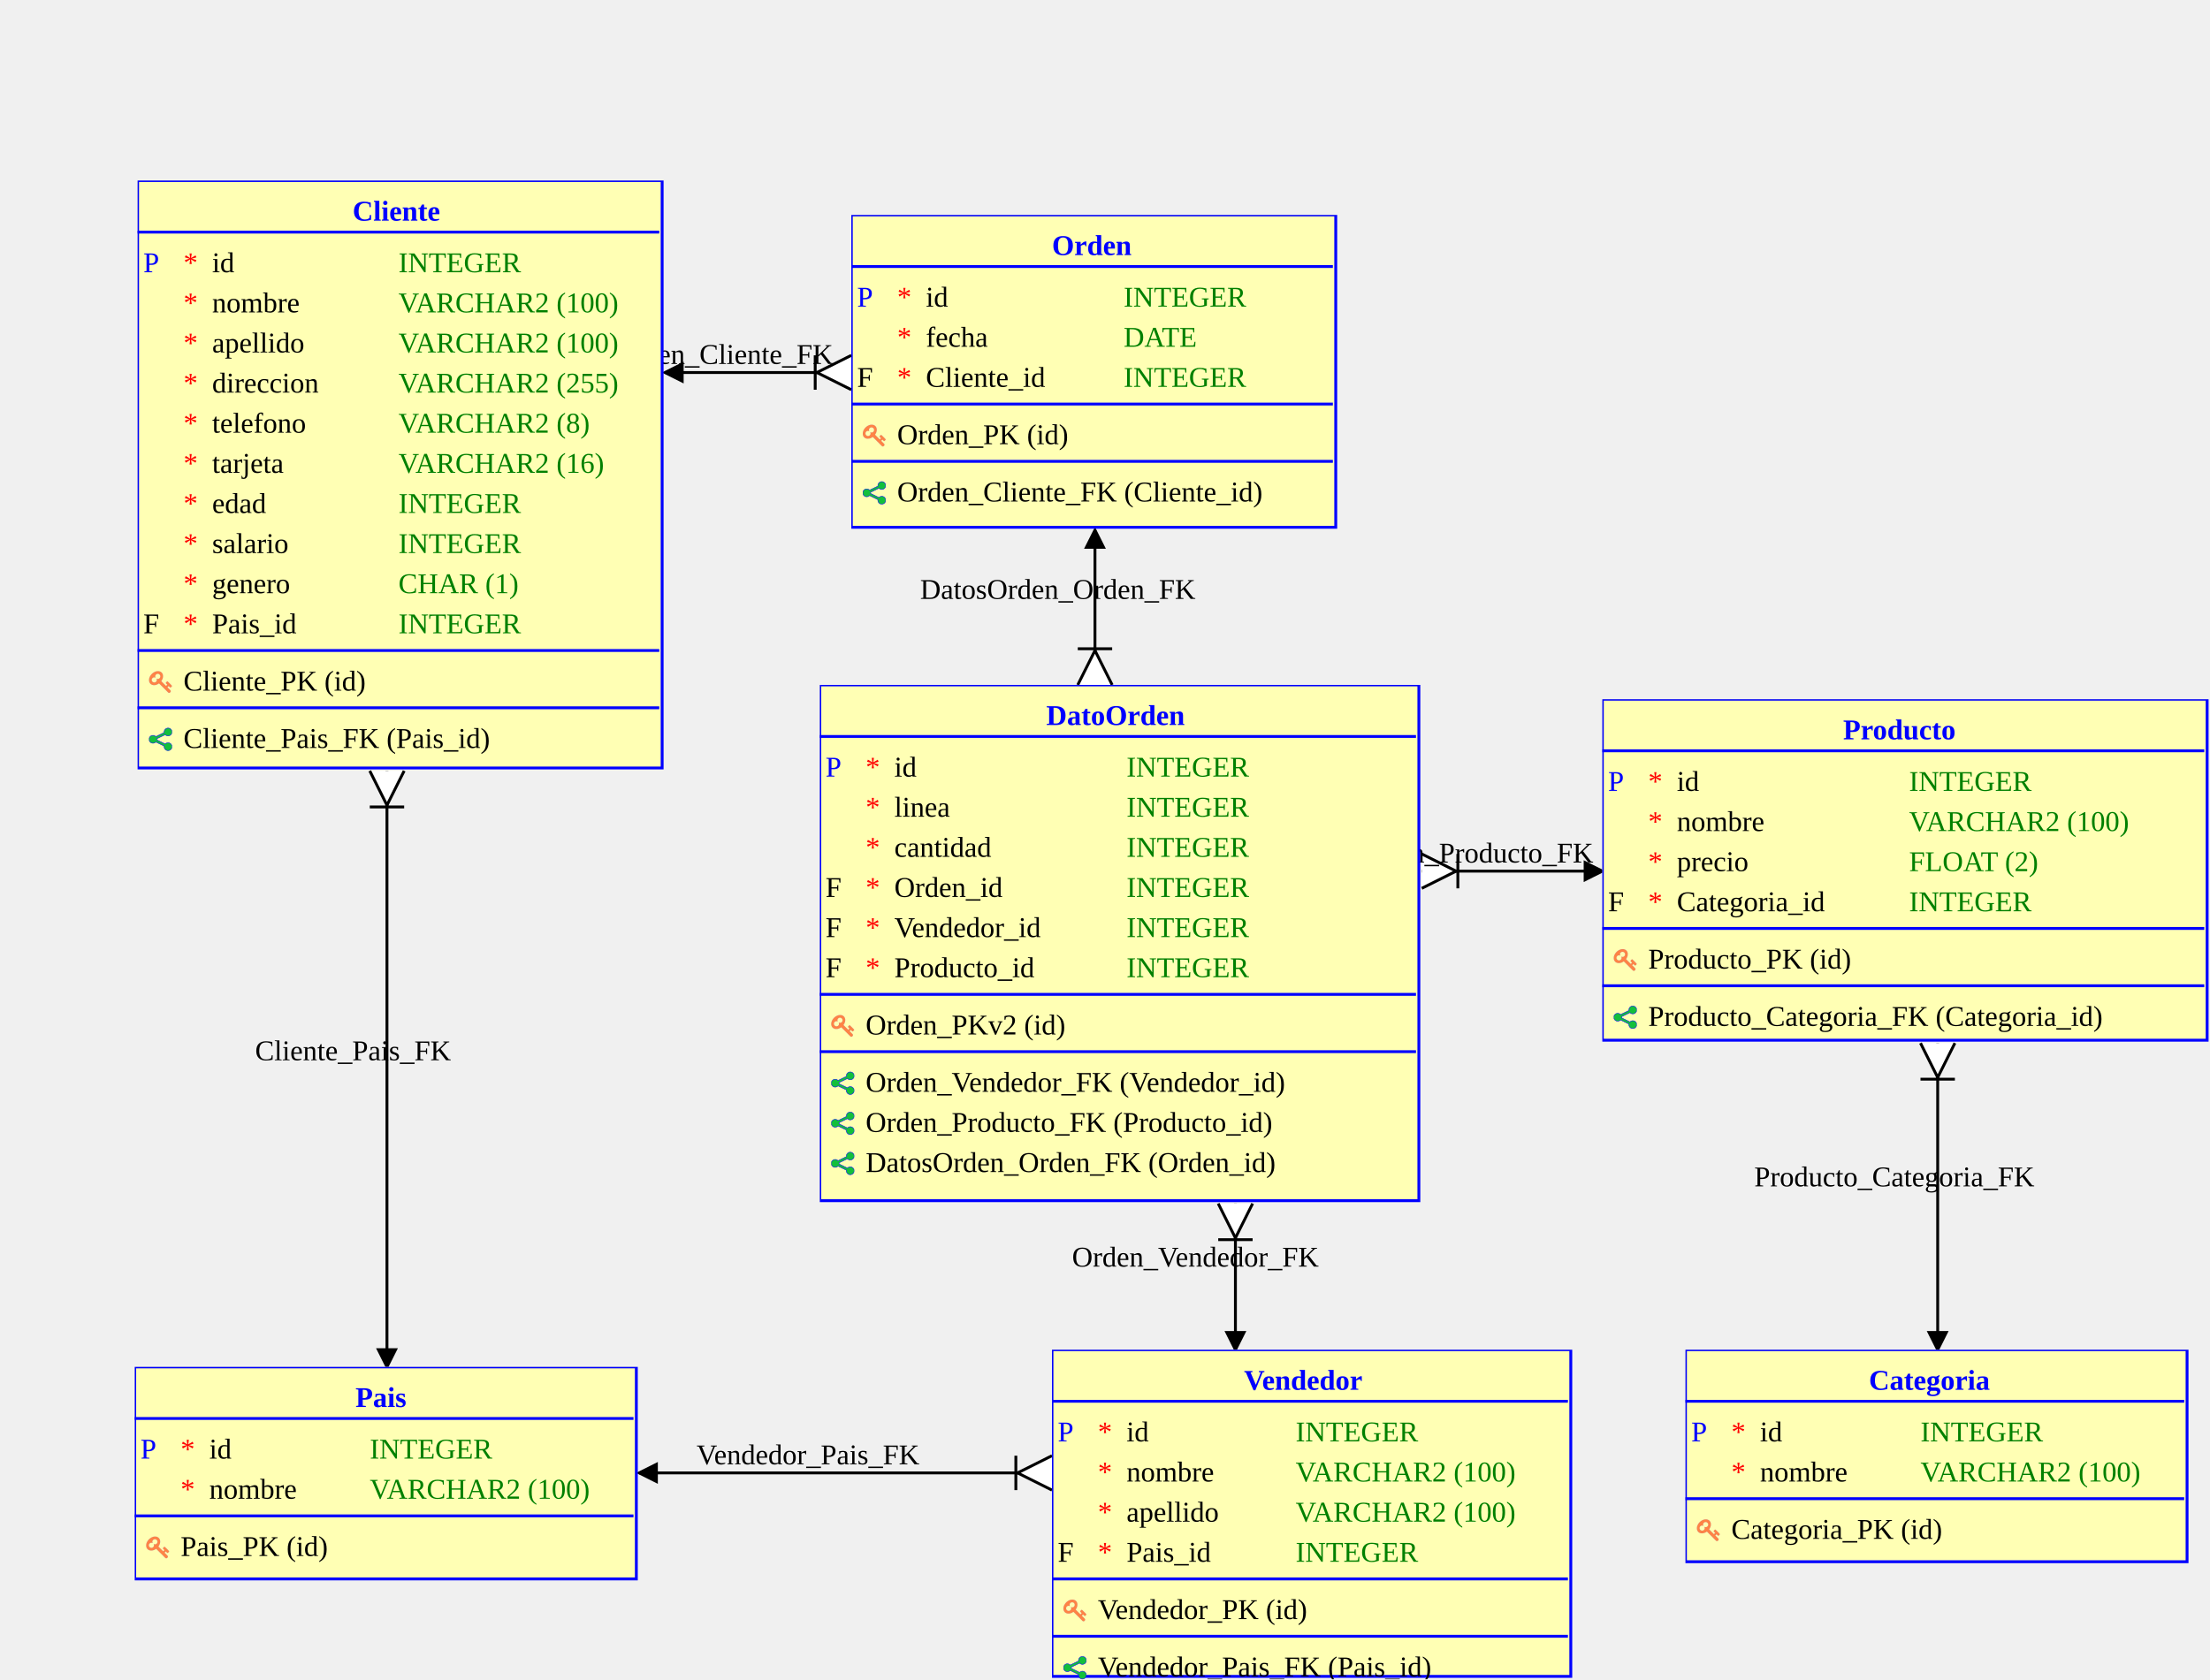
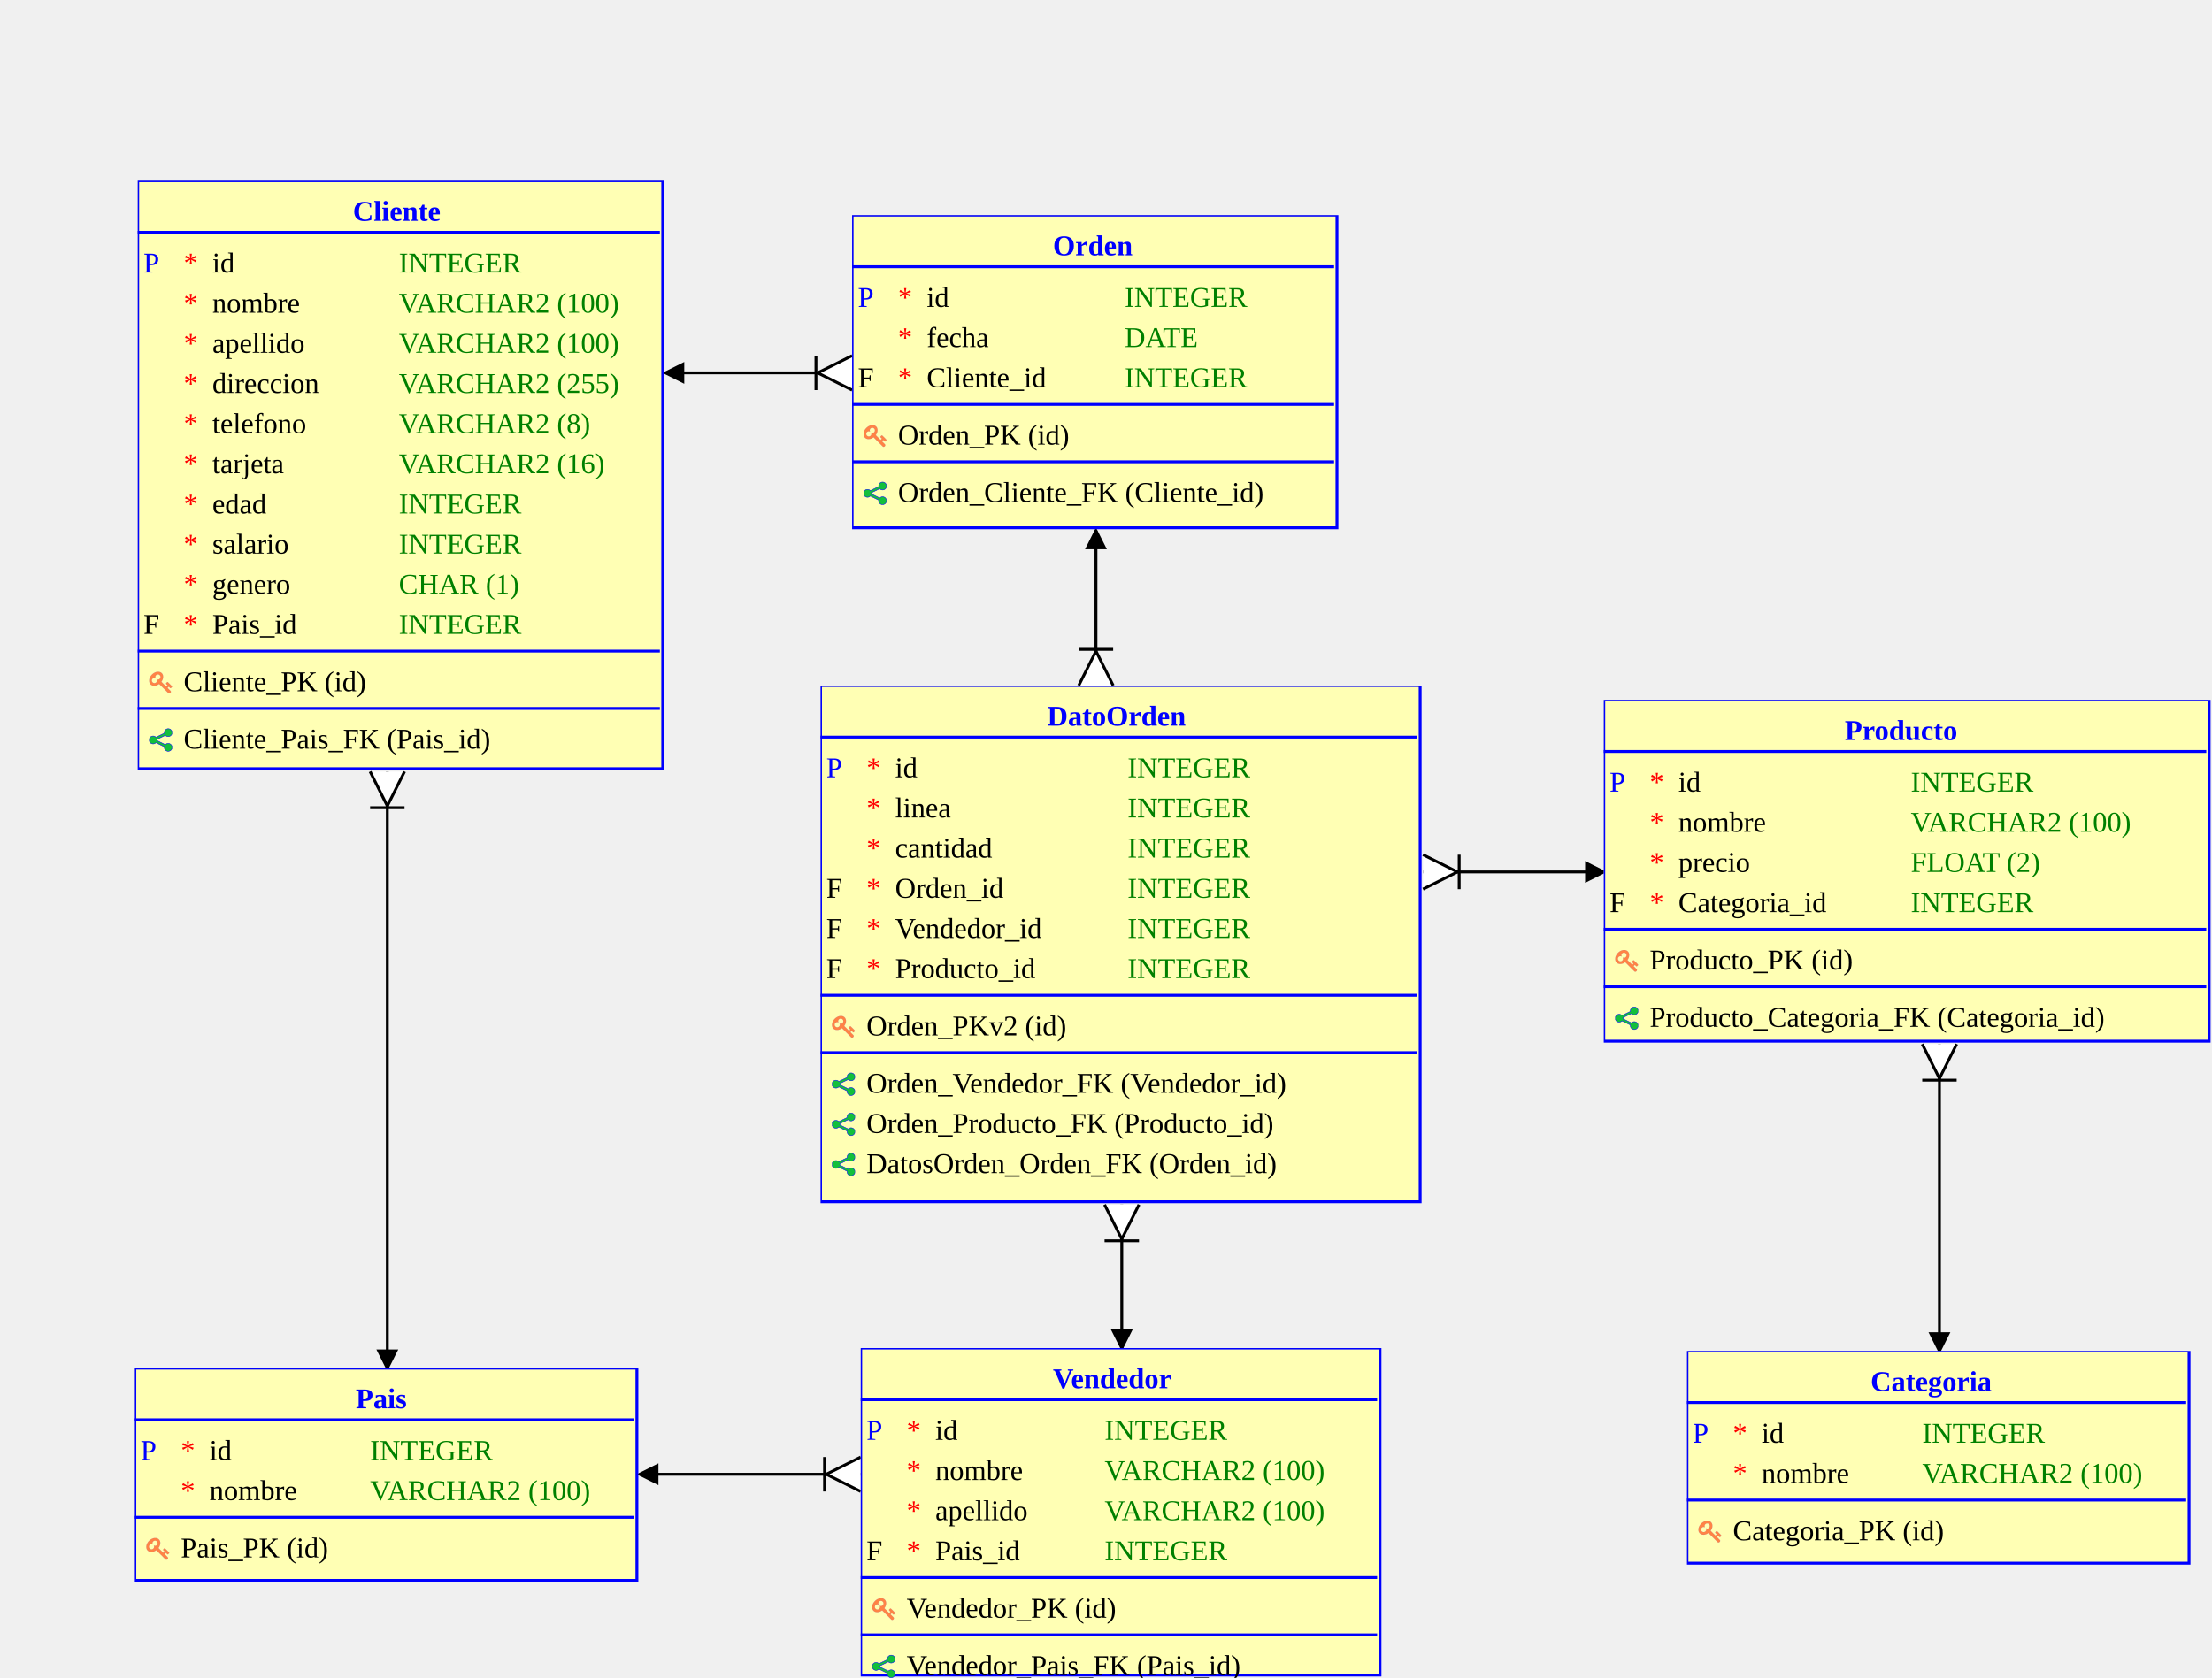
- <svg xmlns="http://www.w3.org/2000/svg" xmlns:xlink="http://www.w3.org/1999/xlink" version="1.1" width="771" height="586">
+ <svg xmlns="http://www.w3.org/2000/svg" xmlns:xlink="http://www.w3.org/1999/xlink" version="1.1" width="771" height="585">
  <defs id="dmw_defs">
    <svg id="fk_sym" viewBox="0 0 48.665 48.665" style="enable-background:new 0 0 48.665 48.665;">
      <g>
        <path d="M40.332,31.592c-2.377,0-4.515,1-6.033,2.598l-17.737-8.686c0.061-0.406,0.103-0.82,0.103-1.246    c0-0.414-0.04-0.818-0.098-1.215l17.711-8.589c1.519,1.609,3.666,2.619,6.054,2.619c4.603,0,8.333-3.731,8.333-8.333    c0-4.603-3.73-8.333-8.333-8.333s-8.333,3.73-8.333,8.333c0,0.414,0.04,0.817,0.098,1.215l-17.709,8.589    c-1.519-1.609-3.666-2.619-6.054-2.619C3.73,15.925,0,19.656,0,24.258c0,4.603,3.73,8.333,8.333,8.333    c2.377,0,4.515-1,6.033-2.596l17.736,8.685c-0.062,0.406-0.104,0.82-0.104,1.245c0,4.604,3.73,8.333,8.333,8.333    s8.333-3.729,8.333-8.333C48.665,35.322,44.935,31.592,40.332,31.592z" fill="#13bf3b" />
      </g>
    </svg>
    <svg id="pk_sym" viewBox="0 0 480.509 480.509" style="enable-background:new 0 0 480.509 480.509;">
      <g>
        <path d="M418.119,331.046c4.094,4.374,7.766,8.186,10.996,11.416c3.237,3.238,6.714,6.376,10.427,9.422   c3.71,3.042,6.427,4.568,8.135,4.568c3.241,0,9.517-4.661,18.843-13.99c9.328-9.321,13.989-15.604,13.989-18.842   c0-1.523-2.714-5.421-8.138-11.704c-5.421-6.276-12.364-13.702-20.838-22.271c-8.473-8.565-16.703-16.744-24.694-24.55   c-8.001-7.81-15.8-15.373-23.417-22.703c-7.611-7.327-11.992-11.56-13.135-12.703c-1.902-1.902-4.093-2.853-6.563-2.853   c-3.237,0-9.521,4.661-18.843,13.988c-9.328,9.322-13.989,15.605-13.989,18.843c0,1.711,1.522,4.421,4.568,8.138   c3.046,3.71,6.188,7.187,9.421,10.424c3.23,3.23,7.047,6.899,11.42,10.992c4.377,4.093,6.848,6.423,7.423,6.995l-27.408,27.404   L254.954,222.268c24.94-33.498,37.408-68.236,37.408-104.211c0-31.024-9.761-56.293-29.263-75.801   c-19.512-19.511-44.778-29.265-75.805-29.265c-30.454,0-60.244,9.042-89.363,27.119c-29.121,18.083-52.727,41.686-70.808,70.808   C9.042,140.038,0,169.828,0,200.28c0,31.029,9.753,56.286,29.265,75.803c19.511,19.517,44.777,29.27,75.801,29.27   c35.976,0,70.71-12.467,104.212-37.407l191.574,191.579c5.332,5.328,11.796,7.994,19.417,7.994c7.991,0,15.704-3.72,23.12-11.14   c7.426-7.426,11.143-15.129,11.143-23.127c0-7.617-2.666-14.092-7.994-19.417l-62.811-62.811l27.405-27.404   C411.699,324.195,414.033,326.666,418.119,331.046z M221.556,161.458c-10.656,10.657-23.601,15.987-38.828,15.987   c-7.996,0-15.896-1.812-23.7-5.43c3.617,7.808,5.426,15.706,5.426,23.7c0,15.229-5.327,28.171-15.987,38.828   c-10.66,10.655-23.606,15.986-38.831,15.986c-15.227,0-28.168-5.325-38.828-15.986c-10.657-10.657-15.987-23.599-15.987-38.828   c0-15.227,5.327-28.171,15.987-38.828C81.464,146.23,94.409,140.9,109.636,140.9c7.992,0,15.893,1.809,23.695,5.424   c-3.616-7.804-5.424-15.706-5.424-23.699c0-15.227,5.327-28.171,15.987-38.828c10.66-10.657,23.604-15.987,38.831-15.987   c15.227,0,28.171,5.327,38.828,15.987c10.657,10.66,15.987,23.601,15.987,38.828C237.539,137.852,232.209,150.797,221.556,161.458z   " fill="#ff8345" />
      </g>
    </svg>
    <svg id="uk_sym" viewBox="0 0 490 490" style="enable-background:new 0 0 490 490;">
      <g>
        <polygon points="236.99,11.41 0,246.348 236.99,478.678 236.99,350.609 129.864,245 236.99,139.391  " fill="#0064fb" />
        <polygon points="253.01,478.59 490,243.651 253.01,11.322 253.01,139.391 360.136,245 253.01,350.609  " fill="#0064fb" />
      </g>
    </svg>
    <svg id="link_sym" viewBox="0 0 1000 900" style="enable-background:new 0 0 1000 900;">
      <g>
        <path fill="black" d="M660.224 422.656c6.976 16.192-0.512 35.008-16.768 42.048-16.128 6.976-34.944-0.448-41.984-16.768-8.448-19.776-20.736-37.696-36.224-53.248-64.64-64.64-177.344-64.64-241.92 0l-145.216 145.28c-66.688 66.688-66.688 175.232 0 241.984 66.688 66.688 175.104 66.752 241.92 0l92.8-92.864c12.48-12.48 32.768-12.48 45.248 0s12.48 32.768 0 45.248l-92.8 92.864c-91.648 91.648-240.832 91.52-332.416 0-91.712-91.648-91.712-240.832 0-332.48l145.216-145.28c44.352-44.416 103.424-68.864 166.272-68.864s121.792 24.448 166.208 68.864c21.248 21.312 38.016 45.952 49.664 73.216zM891.136 401.344l-145.216 145.216c-88.768 88.832-243.712 88.832-332.416 0-21.312-21.312-38.080-45.952-49.728-73.216-7.040-16.256 0.448-35.072 16.704-42.048 16.064-6.784 35.008 0.512 41.984 16.768 8.512 19.776 20.8 37.696 36.288 53.248 64.64 64.64 177.344 64.64 241.92 0l145.216-145.216c66.688-66.688 66.688-175.232 0-241.984-66.752-66.624-175.168-66.688-241.92 0l-92.8 92.864c-12.48 12.48-32.768 12.48-45.248 0s-12.48-32.768 0-45.248l92.8-92.864c45.824-45.824 105.984-68.736 166.208-68.736s120.448 22.912 166.272 68.736c91.584 91.648 91.584 240.768-0.064 332.48z" />
      </g>
    </svg>
    <clipPath clipPathUnits="userSpaceOnUse" id="clipPath1_0_">
      <rect x="0" y="0" width="176" height="75" />
    </clipPath>
    <clipPath clipPathUnits="userSpaceOnUse" id="clipPath3_0_">
      <rect x="0" y="0" width="210" height="181" />
    </clipPath>
    <clipPath clipPathUnits="userSpaceOnUse" id="clipPath6_0_">
      <rect x="0" y="0" width="212" height="120" />
    </clipPath>
    <clipPath clipPathUnits="userSpaceOnUse" id="clipPath7_0_">
      <rect x="0" y="0" width="182" height="115" />
    </clipPath>
    <clipPath clipPathUnits="userSpaceOnUse" id="clipPath4_0_">
      <rect x="0" y="0" width="170" height="110" />
    </clipPath>
    <clipPath clipPathUnits="userSpaceOnUse" id="clipPath2_0_">
      <rect x="0" y="0" width="184" height="206" />
    </clipPath>
    <clipPath clipPathUnits="userSpaceOnUse" id="clipPath5_0_">
      <rect x="0" y="0" width="176" height="75" />
    </clipPath>
  </defs>
  <g stroke-linecap="butt">
-     <path stroke="rgb(0,0,0)" fill="none" stroke-opacity="1.0" stroke-width="1" d="M223 514 L367 514" />
+     <path stroke="rgb(0,0,0)" fill="none" stroke-opacity="1.0" stroke-width="1" d="M223 514 L300 514" />
    <polygon stroke="rgb(0,0,0)" stroke-dasharray="none" points="223 514 229 511 229 517" fill="rgb(0,0,0)" stroke-width="1" stroke-opacity="1.0" />
-     <path stroke-dasharray="none" d="M367.0 520.0 L355.0 514.0 L367.0 508.0 M354.4 520.0 L354.4 508.0" fill="white" stroke-width="1" stroke-opacity="1.0" stroke="rgb(0,0,0)" />
-   </g>
-   <g>
-     <text x="243" y="511" fill="rgb(0,0,0)" fill-opacity="1.0" font-size="10" stroke="none">
-  Vendedor_Pais_FK
- </text>
+     <path stroke-dasharray="none" d="M300.0 520.0 L288.0 514.0 L300.0 508.0 M287.4 520.0 L287.4 508.0" fill="white" stroke-width="1" stroke-opacity="1.0" stroke="rgb(0,0,0)" />
  </g>
  <g stroke-linecap="butt">
    <path stroke="rgb(0,0,0)" fill="none" stroke-opacity="1.0" stroke-width="1" d="M676 471 L676 364" />
    <polygon stroke="rgb(0,0,0)" stroke-dasharray="none" points="676 471 673 465 679 465" fill="rgb(0,0,0)" stroke-width="1" stroke-opacity="1.0" />
    <path stroke-dasharray="none" d="M682.0 364.0 L676.0 376.0 L670.0 364.0 M682.0 376.6 L670.0 376.6" fill="white" stroke-width="1" stroke-opacity="1.0" stroke="rgb(0,0,0)" />
  </g>
-   <g>
-     <text x="612" y="414" fill="rgb(0,0,0)" fill-opacity="1.0" font-size="10" stroke="none">
-  Producto_Categoria_FK
- </text>
-   </g>
  <g stroke-linecap="butt">
    <path stroke="rgb(0,0,0)" fill="none" stroke-opacity="1.0" stroke-width="1" d="M382 185 L382 239" />
    <polygon stroke="rgb(0,0,0)" stroke-dasharray="none" points="382 185 385 191 379 191" fill="rgb(0,0,0)" stroke-width="1" stroke-opacity="1.0" />
    <path stroke-dasharray="none" d="M376.0 239.0 L382.0 227.0 L388.0 239.0 M376.0 226.4 L388.0 226.4" fill="white" stroke-width="1" stroke-opacity="1.0" stroke="rgb(0,0,0)" />
  </g>
-   <g>
-     <text x="321" y="209" fill="rgb(0,0,0)" fill-opacity="1.0" font-size="10" stroke="none">
-  DatosOrden_Orden_FK
- </text>
-   </g>
  <g stroke-linecap="butt">
    <path stroke="rgb(0,0,0)" fill="none" stroke-opacity="1.0" stroke-width="1" d="M135 477 L135 269" />
    <polygon stroke="rgb(0,0,0)" stroke-dasharray="none" points="135 477 132 471 138 471" fill="rgb(0,0,0)" stroke-width="1" stroke-opacity="1.0" />
    <path stroke-dasharray="none" d="M141.0 269.0 L135.0 281.0 L129.0 269.0 M141.0 281.6 L129.0 281.6" fill="white" stroke-width="1" stroke-opacity="1.0" stroke="rgb(0,0,0)" />
  </g>
-   <g>
-     <text x="89" y="370" fill="rgb(0,0,0)" fill-opacity="1.0" font-size="10" stroke="none">
-  Cliente_Pais_FK
- </text>
-   </g>
  <g stroke-linecap="butt">
    <path stroke="rgb(0,0,0)" fill="none" stroke-opacity="1.0" stroke-width="1" d="M232 130 L297 130" />
    <polygon stroke="rgb(0,0,0)" stroke-dasharray="none" points="232 130 238 127 238 133" fill="rgb(0,0,0)" stroke-width="1" stroke-opacity="1.0" />
    <path stroke-dasharray="none" d="M297.0 136.0 L285.0 130.0 L297.0 124.0 M284.4 136.0 L284.4 124.0" fill="white" stroke-width="1" stroke-opacity="1.0" stroke="rgb(0,0,0)" />
  </g>
-   <g>
-     <text x="214" y="127" fill="rgb(0,0,0)" fill-opacity="1.0" font-size="10" stroke="none">
-  Orden_Cliente_FK
- </text>
-   </g>
  <g stroke-linecap="butt">
    <path stroke="rgb(0,0,0)" fill="none" stroke-opacity="1.0" stroke-width="1" d="M559 304 L496 304" />
    <polygon stroke="rgb(0,0,0)" stroke-dasharray="none" points="559 304 553 307 553 301" fill="rgb(0,0,0)" stroke-width="1" stroke-opacity="1.0" />
    <path stroke-dasharray="none" d="M496.0 298.0 L508.0 304.0 L496.0 310.0 M508.6 298.0 L508.6 310.0" fill="white" stroke-width="1" stroke-opacity="1.0" stroke="rgb(0,0,0)" />
  </g>
-   <g>
-     <text x="472" y="301" fill="rgb(0,0,0)" fill-opacity="1.0" font-size="10" stroke="none">
-  Orden_Producto_FK
- </text>
-   </g>
-   <g stroke-linecap="butt">
-     <path stroke="rgb(0,0,0)" fill="none" stroke-opacity="1.0" stroke-width="1" d="M431 471 L431 420" />
-     <polygon stroke="rgb(0,0,0)" stroke-dasharray="none" points="431 471 428 465 434 465" fill="rgb(0,0,0)" stroke-width="1" stroke-opacity="1.0" />
-     <path stroke-dasharray="none" d="M437.0 420.0 L431.0 432.0 L425.0 420.0 M437.0 432.6 L425.0 432.6" fill="white" stroke-width="1" stroke-opacity="1.0" stroke="rgb(0,0,0)" />
-   </g>
-   <g>
-     <text x="374" y="442" fill="rgb(0,0,0)" fill-opacity="1.0" font-size="10" stroke="none">
-  Orden_Vendedor_FK
- </text>
+   <g stroke-linecap="butt">
+     <path stroke="rgb(0,0,0)" fill="none" stroke-opacity="1.0" stroke-width="1" d="M391 470 L391 420" />
+     <polygon stroke="rgb(0,0,0)" stroke-dasharray="none" points="391 470 388 464 394 464" fill="rgb(0,0,0)" stroke-width="1" stroke-opacity="1.0" />
+     <path stroke-dasharray="none" d="M397.0 420.0 L391.0 432.0 L385.0 420.0 M397.0 432.6 L385.0 432.6" fill="white" stroke-width="1" stroke-opacity="1.0" stroke="rgb(0,0,0)" />
  </g>
  <g fill="rgb(255,255,180)" stroke="rgb(0,0,255)" fill-opacity="1.0" stroke-opacity="1.0" clip-path="url(#clipPath1_0_)" transform="translate(588,471)">
    <rect x="0" y="0" width="175" height="74" />
    <text id="0D2E7921-8C8CE965725F" x="64" y="14" fill="rgb(0,0,255)" font-weight="bold" fill-opacity="1.0" font-size="10" stroke="none">
Categoria
</text>
    <line x1="0" y1="18" x2="174" y2="18" fill="none" stroke="rgb(0,0,255)" />
    <text x="16" y="32" fill="rgb(255,0,0)" fill-opacity="1.0" font-size="10" stroke="none">
*
</text>
    <text x="2" y="32" fill="rgb(0,0,255)" fill-opacity="1.0" font-size="10" stroke="none">
P
</text>
    <text x="26" y="32" fill="rgb(0,0,0)" fill-opacity="1.0" font-size="10" stroke="none">
id
</text>
    <text x="82" y="32" fill="rgb(0,128,0)" fill-opacity="1.0" font-size="10" stroke="none">
INTEGER
</text>
    <text x="16" y="46" fill="rgb(255,0,0)" fill-opacity="1.0" font-size="10" stroke="none">
*
</text>
    <text x="26" y="46" fill="rgb(0,0,0)" fill-opacity="1.0" font-size="10" stroke="none">
nombre
</text>
    <text x="82" y="46" fill="rgb(0,128,0)" fill-opacity="1.0" font-size="10" stroke="none">
VARCHAR2 (100)
</text>
    <line x1="0" y1="52" x2="174" y2="52" fill="none" stroke="rgb(0,0,255)" />
    <use xlink:href="#pk_sym" x="4" y="59" width="8" height="8" fill-opacity="1.0" />
    <text x="16" y="66" fill="rgb(0,0,0)" fill-opacity="1.0" font-size="10" stroke="none">
Categoria_PK (id)
</text>
  </g>
  <g fill="rgb(255,255,180)" stroke="rgb(0,0,255)" fill-opacity="1.0" stroke-opacity="1.0" clip-path="url(#clipPath3_0_)" transform="translate(286,239)">
    <rect x="0" y="0" width="209" height="180" />
    <text id="5F2838C7-EDFB15B4B91F" x="79" y="14" fill="rgb(0,0,255)" font-weight="bold" fill-opacity="1.0" font-size="10" stroke="none">
DatoOrden
</text>
    <line x1="0" y1="18" x2="208" y2="18" fill="none" stroke="rgb(0,0,255)" />
    <text x="16" y="32" fill="rgb(255,0,0)" fill-opacity="1.0" font-size="10" stroke="none">
*
</text>
    <text x="2" y="32" fill="rgb(0,0,255)" fill-opacity="1.0" font-size="10" stroke="none">
P
</text>
    <text x="26" y="32" fill="rgb(0,0,0)" fill-opacity="1.0" font-size="10" stroke="none">
id
</text>
    <text x="107" y="32" fill="rgb(0,128,0)" fill-opacity="1.0" font-size="10" stroke="none">
INTEGER
</text>
    <text x="16" y="46" fill="rgb(255,0,0)" fill-opacity="1.0" font-size="10" stroke="none">
*
</text>
    <text x="26" y="46" fill="rgb(0,0,0)" fill-opacity="1.0" font-size="10" stroke="none">
linea
</text>
    <text x="107" y="46" fill="rgb(0,128,0)" fill-opacity="1.0" font-size="10" stroke="none">
INTEGER
</text>
    <text x="16" y="60" fill="rgb(255,0,0)" fill-opacity="1.0" font-size="10" stroke="none">
*
</text>
    <text x="26" y="60" fill="rgb(0,0,0)" fill-opacity="1.0" font-size="10" stroke="none">
cantidad
</text>
    <text x="107" y="60" fill="rgb(0,128,0)" fill-opacity="1.0" font-size="10" stroke="none">
INTEGER
</text>
    <text x="16" y="74" fill="rgb(255,0,0)" fill-opacity="1.0" font-size="10" stroke="none">
*
</text>
    <text x="2" y="74" fill="rgb(0,0,0)" fill-opacity="1.0" font-size="10" stroke="none">
F
</text>
    <text x="26" y="74" fill="rgb(0,0,0)" fill-opacity="1.0" font-size="10" stroke="none">
Orden_id
</text>
    <text x="107" y="74" fill="rgb(0,128,0)" fill-opacity="1.0" font-size="10" stroke="none">
INTEGER
</text>
    <text x="16" y="88" fill="rgb(255,0,0)" fill-opacity="1.0" font-size="10" stroke="none">
*
</text>
    <text x="2" y="88" fill="rgb(0,0,0)" fill-opacity="1.0" font-size="10" stroke="none">
F
</text>
    <text x="26" y="88" fill="rgb(0,0,0)" fill-opacity="1.0" font-size="10" stroke="none">
Vendedor_id
</text>
    <text x="107" y="88" fill="rgb(0,128,0)" fill-opacity="1.0" font-size="10" stroke="none">
INTEGER
</text>
    <text x="16" y="102" fill="rgb(255,0,0)" fill-opacity="1.0" font-size="10" stroke="none">
*
</text>
    <text x="2" y="102" fill="rgb(0,0,0)" fill-opacity="1.0" font-size="10" stroke="none">
F
</text>
    <text x="26" y="102" fill="rgb(0,0,0)" fill-opacity="1.0" font-size="10" stroke="none">
Producto_id
</text>
    <text x="107" y="102" fill="rgb(0,128,0)" fill-opacity="1.0" font-size="10" stroke="none">
INTEGER
</text>
    <line x1="0" y1="108" x2="208" y2="108" fill="none" stroke="rgb(0,0,255)" />
    <use xlink:href="#pk_sym" x="4" y="115" width="8" height="8" fill-opacity="1.0" />
    <text x="16" y="122" fill="rgb(0,0,0)" fill-opacity="1.0" font-size="10" stroke="none">
Orden_PKv2 (id)
</text>
    <line x1="0" y1="128" x2="208" y2="128" fill="none" stroke="rgb(0,0,255)" />
    <use xlink:href="#fk_sym" x="4" y="135" width="8" height="8" fill-opacity="1.0" />
    <a xlink:href="#7AD38E2F-A04FA957EAA4">
      <text x="16" y="142" fill="rgb(0,0,0)" fill-opacity="1.0" font-size="10" stroke="none">
Orden_Vendedor_FK (Vendedor_id)
</text>
    </a>
    <use xlink:href="#fk_sym" x="4" y="149" width="8" height="8" fill-opacity="1.0" />
    <a xlink:href="#6CEB37F7-6E9263B5DA66">
      <text x="16" y="156" fill="rgb(0,0,0)" fill-opacity="1.0" font-size="10" stroke="none">
Orden_Producto_FK (Producto_id)
</text>
    </a>
    <use xlink:href="#fk_sym" x="4" y="163" width="8" height="8" fill-opacity="1.0" />
    <a xlink:href="#90A49F5A-7E76A78321DF">
      <text x="16" y="170" fill="rgb(0,0,0)" fill-opacity="1.0" font-size="10" stroke="none">
DatosOrden_Orden_FK (Orden_id)
</text>
    </a>
  </g>
  <g fill="rgb(255,255,180)" stroke="rgb(0,0,255)" fill-opacity="1.0" stroke-opacity="1.0" clip-path="url(#clipPath6_0_)" transform="translate(559,244)">
    <rect x="0" y="0" width="211" height="119" />
    <text id="6CEB37F7-6E9263B5DA66" x="84" y="14" fill="rgb(0,0,255)" font-weight="bold" fill-opacity="1.0" font-size="10" stroke="none">
Producto
</text>
    <line x1="0" y1="18" x2="210" y2="18" fill="none" stroke="rgb(0,0,255)" />
    <text x="16" y="32" fill="rgb(255,0,0)" fill-opacity="1.0" font-size="10" stroke="none">
*
</text>
    <text x="2" y="32" fill="rgb(0,0,255)" fill-opacity="1.0" font-size="10" stroke="none">
P
</text>
    <text x="26" y="32" fill="rgb(0,0,0)" fill-opacity="1.0" font-size="10" stroke="none">
id
</text>
    <text x="107" y="32" fill="rgb(0,128,0)" fill-opacity="1.0" font-size="10" stroke="none">
INTEGER
</text>
    <text x="16" y="46" fill="rgb(255,0,0)" fill-opacity="1.0" font-size="10" stroke="none">
*
</text>
    <text x="26" y="46" fill="rgb(0,0,0)" fill-opacity="1.0" font-size="10" stroke="none">
nombre
</text>
    <text x="107" y="46" fill="rgb(0,128,0)" fill-opacity="1.0" font-size="10" stroke="none">
VARCHAR2 (100)
</text>
    <text x="16" y="60" fill="rgb(255,0,0)" fill-opacity="1.0" font-size="10" stroke="none">
*
</text>
    <text x="26" y="60" fill="rgb(0,0,0)" fill-opacity="1.0" font-size="10" stroke="none">
precio
</text>
    <text x="107" y="60" fill="rgb(0,128,0)" fill-opacity="1.0" font-size="10" stroke="none">
FLOAT (2)
</text>
    <text x="16" y="74" fill="rgb(255,0,0)" fill-opacity="1.0" font-size="10" stroke="none">
*
</text>
    <text x="2" y="74" fill="rgb(0,0,0)" fill-opacity="1.0" font-size="10" stroke="none">
F
</text>
    <text x="26" y="74" fill="rgb(0,0,0)" fill-opacity="1.0" font-size="10" stroke="none">
Categoria_id
</text>
    <text x="107" y="74" fill="rgb(0,128,0)" fill-opacity="1.0" font-size="10" stroke="none">
INTEGER
</text>
    <line x1="0" y1="80" x2="210" y2="80" fill="none" stroke="rgb(0,0,255)" />
    <use xlink:href="#pk_sym" x="4" y="87" width="8" height="8" fill-opacity="1.0" />
    <text x="16" y="94" fill="rgb(0,0,0)" fill-opacity="1.0" font-size="10" stroke="none">
Producto_PK (id)
</text>
    <line x1="0" y1="100" x2="210" y2="100" fill="none" stroke="rgb(0,0,255)" />
    <use xlink:href="#fk_sym" x="4" y="107" width="8" height="8" fill-opacity="1.0" />
    <a xlink:href="#0D2E7921-8C8CE965725F">
      <text x="16" y="114" fill="rgb(0,0,0)" fill-opacity="1.0" font-size="10" stroke="none">
Producto_Categoria_FK (Categoria_id)
</text>
    </a>
  </g>
-   <g fill="rgb(255,255,180)" stroke="rgb(0,0,255)" fill-opacity="1.0" stroke-opacity="1.0" clip-path="url(#clipPath7_0_)" transform="translate(367,471)">
+   <g fill="rgb(255,255,180)" stroke="rgb(0,0,255)" fill-opacity="1.0" stroke-opacity="1.0" clip-path="url(#clipPath7_0_)" transform="translate(300,470)">
    <rect x="0" y="0" width="181" height="114" />
    <text id="7AD38E2F-A04FA957EAA4" x="67" y="14" fill="rgb(0,0,255)" font-weight="bold" fill-opacity="1.0" font-size="10" stroke="none">
Vendedor
</text>
    <line x1="0" y1="18" x2="180" y2="18" fill="none" stroke="rgb(0,0,255)" />
    <text x="16" y="32" fill="rgb(255,0,0)" fill-opacity="1.0" font-size="10" stroke="none">
*
</text>
    <text x="2" y="32" fill="rgb(0,0,255)" fill-opacity="1.0" font-size="10" stroke="none">
P
</text>
    <text x="26" y="32" fill="rgb(0,0,0)" fill-opacity="1.0" font-size="10" stroke="none">
id
</text>
    <text x="85" y="32" fill="rgb(0,128,0)" fill-opacity="1.0" font-size="10" stroke="none">
INTEGER
</text>
    <text x="16" y="46" fill="rgb(255,0,0)" fill-opacity="1.0" font-size="10" stroke="none">
*
</text>
    <text x="26" y="46" fill="rgb(0,0,0)" fill-opacity="1.0" font-size="10" stroke="none">
nombre
</text>
    <text x="85" y="46" fill="rgb(0,128,0)" fill-opacity="1.0" font-size="10" stroke="none">
VARCHAR2 (100)
</text>
    <text x="16" y="60" fill="rgb(255,0,0)" fill-opacity="1.0" font-size="10" stroke="none">
*
</text>
    <text x="26" y="60" fill="rgb(0,0,0)" fill-opacity="1.0" font-size="10" stroke="none">
apellido
</text>
    <text x="85" y="60" fill="rgb(0,128,0)" fill-opacity="1.0" font-size="10" stroke="none">
VARCHAR2 (100)
</text>
    <text x="16" y="74" fill="rgb(255,0,0)" fill-opacity="1.0" font-size="10" stroke="none">
*
</text>
    <text x="2" y="74" fill="rgb(0,0,0)" fill-opacity="1.0" font-size="10" stroke="none">
F
</text>
    <text x="26" y="74" fill="rgb(0,0,0)" fill-opacity="1.0" font-size="10" stroke="none">
Pais_id
</text>
    <text x="85" y="74" fill="rgb(0,128,0)" fill-opacity="1.0" font-size="10" stroke="none">
INTEGER
</text>
    <line x1="0" y1="80" x2="180" y2="80" fill="none" stroke="rgb(0,0,255)" />
    <use xlink:href="#pk_sym" x="4" y="87" width="8" height="8" fill-opacity="1.0" />
    <text x="16" y="94" fill="rgb(0,0,0)" fill-opacity="1.0" font-size="10" stroke="none">
Vendedor_PK (id)
</text>
    <line x1="0" y1="100" x2="180" y2="100" fill="none" stroke="rgb(0,0,255)" />
    <use xlink:href="#fk_sym" x="4" y="107" width="8" height="8" fill-opacity="1.0" />
    <a xlink:href="#C8CCAAE0-86DD83E558C8">
      <text x="16" y="114" fill="rgb(0,0,0)" fill-opacity="1.0" font-size="10" stroke="none">
Vendedor_Pais_FK (Pais_id)
</text>
    </a>
  </g>
  <g fill="rgb(255,255,180)" stroke="rgb(0,0,255)" fill-opacity="1.0" stroke-opacity="1.0" clip-path="url(#clipPath4_0_)" transform="translate(297,75)">
    <rect x="0" y="0" width="169" height="109" />
    <text id="90A49F5A-7E76A78321DF" x="70" y="14" fill="rgb(0,0,255)" font-weight="bold" fill-opacity="1.0" font-size="10" stroke="none">
Orden
</text>
    <line x1="0" y1="18" x2="168" y2="18" fill="none" stroke="rgb(0,0,255)" />
    <text x="16" y="32" fill="rgb(255,0,0)" fill-opacity="1.0" font-size="10" stroke="none">
*
</text>
    <text x="2" y="32" fill="rgb(0,0,255)" fill-opacity="1.0" font-size="10" stroke="none">
P
</text>
    <text x="26" y="32" fill="rgb(0,0,0)" fill-opacity="1.0" font-size="10" stroke="none">
id
</text>
    <text x="95" y="32" fill="rgb(0,128,0)" fill-opacity="1.0" font-size="10" stroke="none">
INTEGER
</text>
    <text x="16" y="46" fill="rgb(255,0,0)" fill-opacity="1.0" font-size="10" stroke="none">
*
</text>
    <text x="26" y="46" fill="rgb(0,0,0)" fill-opacity="1.0" font-size="10" stroke="none">
fecha
</text>
    <text x="95" y="46" fill="rgb(0,128,0)" fill-opacity="1.0" font-size="10" stroke="none">
DATE
</text>
    <text x="16" y="60" fill="rgb(255,0,0)" fill-opacity="1.0" font-size="10" stroke="none">
*
</text>
    <text x="2" y="60" fill="rgb(0,0,0)" fill-opacity="1.0" font-size="10" stroke="none">
F
</text>
    <text x="26" y="60" fill="rgb(0,0,0)" fill-opacity="1.0" font-size="10" stroke="none">
Cliente_id
</text>
    <text x="95" y="60" fill="rgb(0,128,0)" fill-opacity="1.0" font-size="10" stroke="none">
INTEGER
</text>
    <line x1="0" y1="66" x2="168" y2="66" fill="none" stroke="rgb(0,0,255)" />
    <use xlink:href="#pk_sym" x="4" y="73" width="8" height="8" fill-opacity="1.0" />
    <text x="16" y="80" fill="rgb(0,0,0)" fill-opacity="1.0" font-size="10" stroke="none">
Orden_PK (id)
</text>
    <line x1="0" y1="86" x2="168" y2="86" fill="none" stroke="rgb(0,0,255)" />
    <use xlink:href="#fk_sym" x="4" y="93" width="8" height="8" fill-opacity="1.0" />
    <a xlink:href="#9DE3D6E9-0B939EC82F2A">
      <text x="16" y="100" fill="rgb(0,0,0)" fill-opacity="1.0" font-size="10" stroke="none">
Orden_Cliente_FK (Cliente_id)
</text>
    </a>
  </g>
  <g fill="rgb(255,255,180)" stroke="rgb(0,0,255)" fill-opacity="1.0" stroke-opacity="1.0" clip-path="url(#clipPath2_0_)" transform="translate(48,63)">
    <rect x="0" y="0" width="183" height="205" />
    <text id="9DE3D6E9-0B939EC82F2A" x="75" y="14" fill="rgb(0,0,255)" font-weight="bold" fill-opacity="1.0" font-size="10" stroke="none">
Cliente
</text>
    <line x1="0" y1="18" x2="182" y2="18" fill="none" stroke="rgb(0,0,255)" />
    <text x="16" y="32" fill="rgb(255,0,0)" fill-opacity="1.0" font-size="10" stroke="none">
*
</text>
    <text x="2" y="32" fill="rgb(0,0,255)" fill-opacity="1.0" font-size="10" stroke="none">
P
</text>
    <text x="26" y="32" fill="rgb(0,0,0)" fill-opacity="1.0" font-size="10" stroke="none">
id
</text>
    <text x="91" y="32" fill="rgb(0,128,0)" fill-opacity="1.0" font-size="10" stroke="none">
INTEGER
</text>
    <text x="16" y="46" fill="rgb(255,0,0)" fill-opacity="1.0" font-size="10" stroke="none">
*
</text>
    <text x="26" y="46" fill="rgb(0,0,0)" fill-opacity="1.0" font-size="10" stroke="none">
nombre
</text>
    <text x="91" y="46" fill="rgb(0,128,0)" fill-opacity="1.0" font-size="10" stroke="none">
VARCHAR2 (100)
</text>
    <text x="16" y="60" fill="rgb(255,0,0)" fill-opacity="1.0" font-size="10" stroke="none">
*
</text>
    <text x="26" y="60" fill="rgb(0,0,0)" fill-opacity="1.0" font-size="10" stroke="none">
apellido
</text>
    <text x="91" y="60" fill="rgb(0,128,0)" fill-opacity="1.0" font-size="10" stroke="none">
VARCHAR2 (100)
</text>
    <text x="16" y="74" fill="rgb(255,0,0)" fill-opacity="1.0" font-size="10" stroke="none">
*
</text>
    <text x="26" y="74" fill="rgb(0,0,0)" fill-opacity="1.0" font-size="10" stroke="none">
direccion
</text>
    <text x="91" y="74" fill="rgb(0,128,0)" fill-opacity="1.0" font-size="10" stroke="none">
VARCHAR2 (255)
</text>
    <text x="16" y="88" fill="rgb(255,0,0)" fill-opacity="1.0" font-size="10" stroke="none">
*
</text>
    <text x="26" y="88" fill="rgb(0,0,0)" fill-opacity="1.0" font-size="10" stroke="none">
telefono
</text>
    <text x="91" y="88" fill="rgb(0,128,0)" fill-opacity="1.0" font-size="10" stroke="none">
VARCHAR2 (8)
</text>
    <text x="16" y="102" fill="rgb(255,0,0)" fill-opacity="1.0" font-size="10" stroke="none">
*
</text>
    <text x="26" y="102" fill="rgb(0,0,0)" fill-opacity="1.0" font-size="10" stroke="none">
tarjeta
</text>
    <text x="91" y="102" fill="rgb(0,128,0)" fill-opacity="1.0" font-size="10" stroke="none">
VARCHAR2 (16)
</text>
    <text x="16" y="116" fill="rgb(255,0,0)" fill-opacity="1.0" font-size="10" stroke="none">
*
</text>
    <text x="26" y="116" fill="rgb(0,0,0)" fill-opacity="1.0" font-size="10" stroke="none">
edad
</text>
    <text x="91" y="116" fill="rgb(0,128,0)" fill-opacity="1.0" font-size="10" stroke="none">
INTEGER
</text>
    <text x="16" y="130" fill="rgb(255,0,0)" fill-opacity="1.0" font-size="10" stroke="none">
*
</text>
    <text x="26" y="130" fill="rgb(0,0,0)" fill-opacity="1.0" font-size="10" stroke="none">
salario
</text>
    <text x="91" y="130" fill="rgb(0,128,0)" fill-opacity="1.0" font-size="10" stroke="none">
INTEGER
</text>
    <text x="16" y="144" fill="rgb(255,0,0)" fill-opacity="1.0" font-size="10" stroke="none">
*
</text>
    <text x="26" y="144" fill="rgb(0,0,0)" fill-opacity="1.0" font-size="10" stroke="none">
genero
</text>
    <text x="91" y="144" fill="rgb(0,128,0)" fill-opacity="1.0" font-size="10" stroke="none">
CHAR (1)
</text>
    <text x="16" y="158" fill="rgb(255,0,0)" fill-opacity="1.0" font-size="10" stroke="none">
*
</text>
    <text x="2" y="158" fill="rgb(0,0,0)" fill-opacity="1.0" font-size="10" stroke="none">
F
</text>
    <text x="26" y="158" fill="rgb(0,0,0)" fill-opacity="1.0" font-size="10" stroke="none">
Pais_id
</text>
    <text x="91" y="158" fill="rgb(0,128,0)" fill-opacity="1.0" font-size="10" stroke="none">
INTEGER
</text>
    <line x1="0" y1="164" x2="182" y2="164" fill="none" stroke="rgb(0,0,255)" />
    <use xlink:href="#pk_sym" x="4" y="171" width="8" height="8" fill-opacity="1.0" />
    <text x="16" y="178" fill="rgb(0,0,0)" fill-opacity="1.0" font-size="10" stroke="none">
Cliente_PK (id)
</text>
    <line x1="0" y1="184" x2="182" y2="184" fill="none" stroke="rgb(0,0,255)" />
    <use xlink:href="#fk_sym" x="4" y="191" width="8" height="8" fill-opacity="1.0" />
    <a xlink:href="#C8CCAAE0-86DD83E558C8">
      <text x="16" y="198" fill="rgb(0,0,0)" fill-opacity="1.0" font-size="10" stroke="none">
Cliente_Pais_FK (Pais_id)
</text>
    </a>
  </g>
  <g fill="rgb(255,255,180)" stroke="rgb(0,0,255)" fill-opacity="1.0" stroke-opacity="1.0" clip-path="url(#clipPath5_0_)" transform="translate(47,477)">
    <rect x="0" y="0" width="175" height="74" />
    <text id="C8CCAAE0-86DD83E558C8" x="77" y="14" fill="rgb(0,0,255)" font-weight="bold" fill-opacity="1.0" font-size="10" stroke="none">
Pais
</text>
    <line x1="0" y1="18" x2="174" y2="18" fill="none" stroke="rgb(0,0,255)" />
    <text x="16" y="32" fill="rgb(255,0,0)" fill-opacity="1.0" font-size="10" stroke="none">
*
</text>
    <text x="2" y="32" fill="rgb(0,0,255)" fill-opacity="1.0" font-size="10" stroke="none">
P
</text>
    <text x="26" y="32" fill="rgb(0,0,0)" fill-opacity="1.0" font-size="10" stroke="none">
id
</text>
    <text x="82" y="32" fill="rgb(0,128,0)" fill-opacity="1.0" font-size="10" stroke="none">
INTEGER
</text>
    <text x="16" y="46" fill="rgb(255,0,0)" fill-opacity="1.0" font-size="10" stroke="none">
*
</text>
    <text x="26" y="46" fill="rgb(0,0,0)" fill-opacity="1.0" font-size="10" stroke="none">
nombre
</text>
    <text x="82" y="46" fill="rgb(0,128,0)" fill-opacity="1.0" font-size="10" stroke="none">
VARCHAR2 (100)
</text>
    <line x1="0" y1="52" x2="174" y2="52" fill="none" stroke="rgb(0,0,255)" />
    <use xlink:href="#pk_sym" x="4" y="59" width="8" height="8" fill-opacity="1.0" />
    <text x="16" y="66" fill="rgb(0,0,0)" fill-opacity="1.0" font-size="10" stroke="none">
Pais_PK (id)
</text>
  </g>
</svg>
